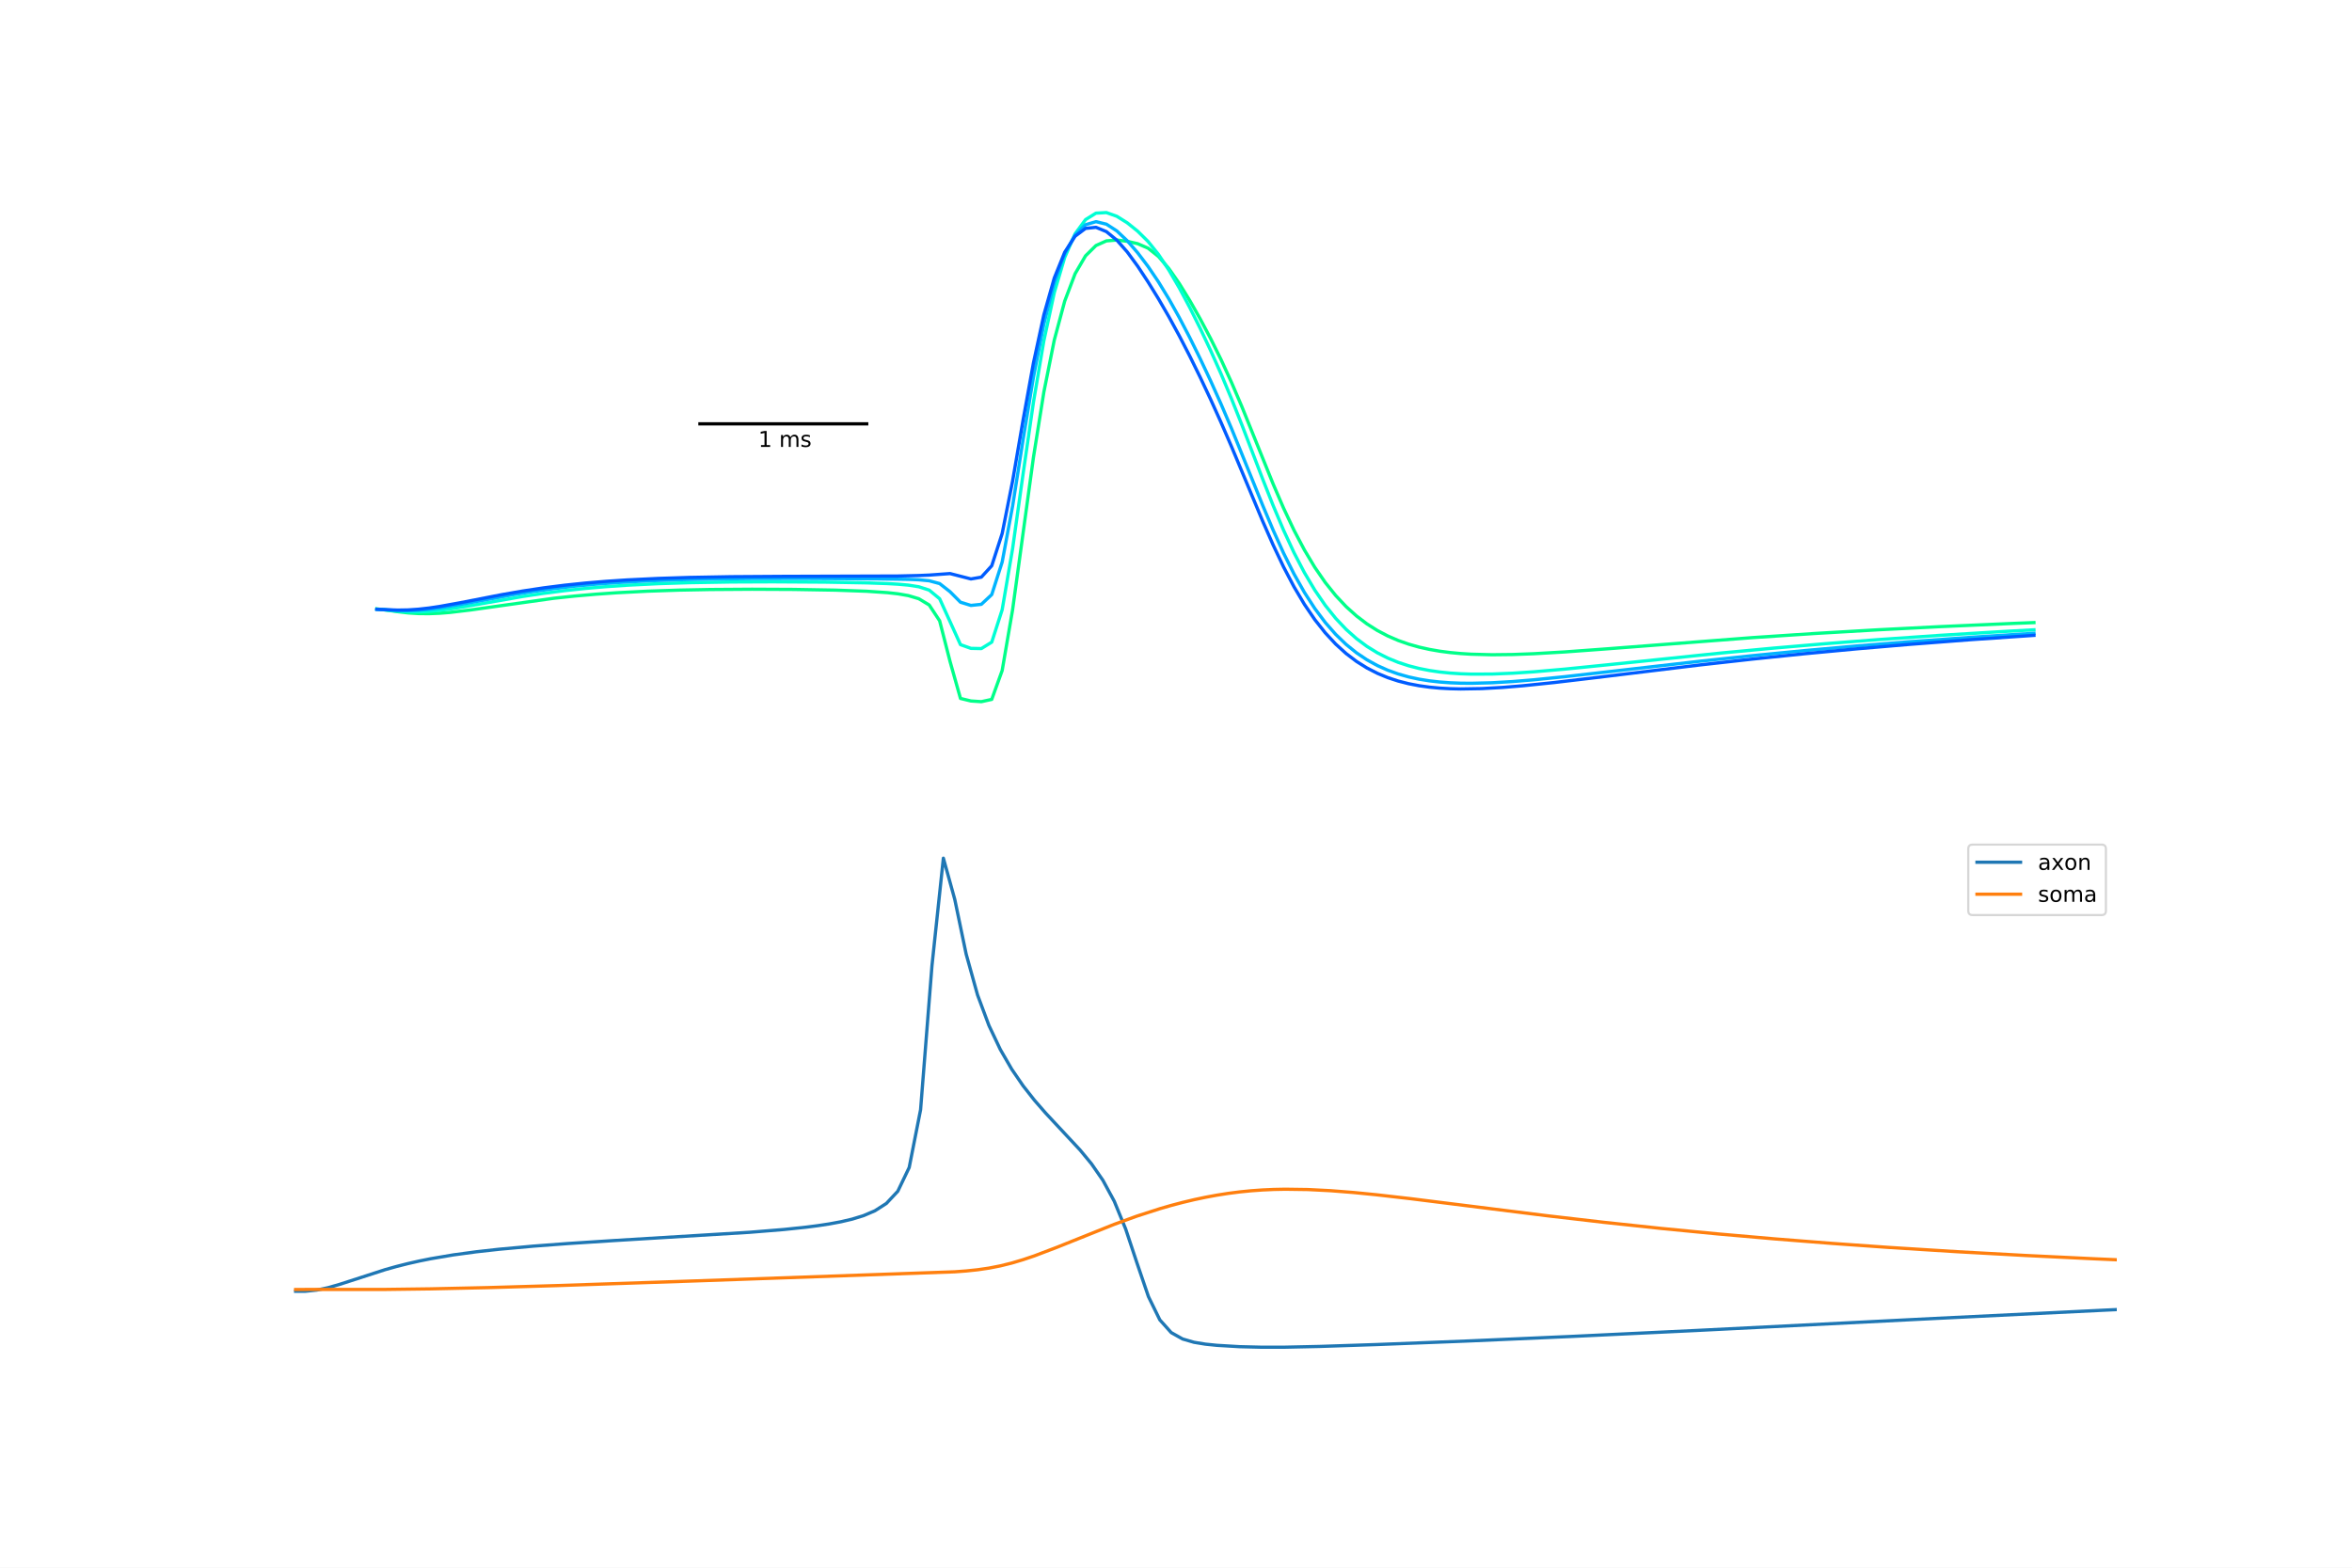
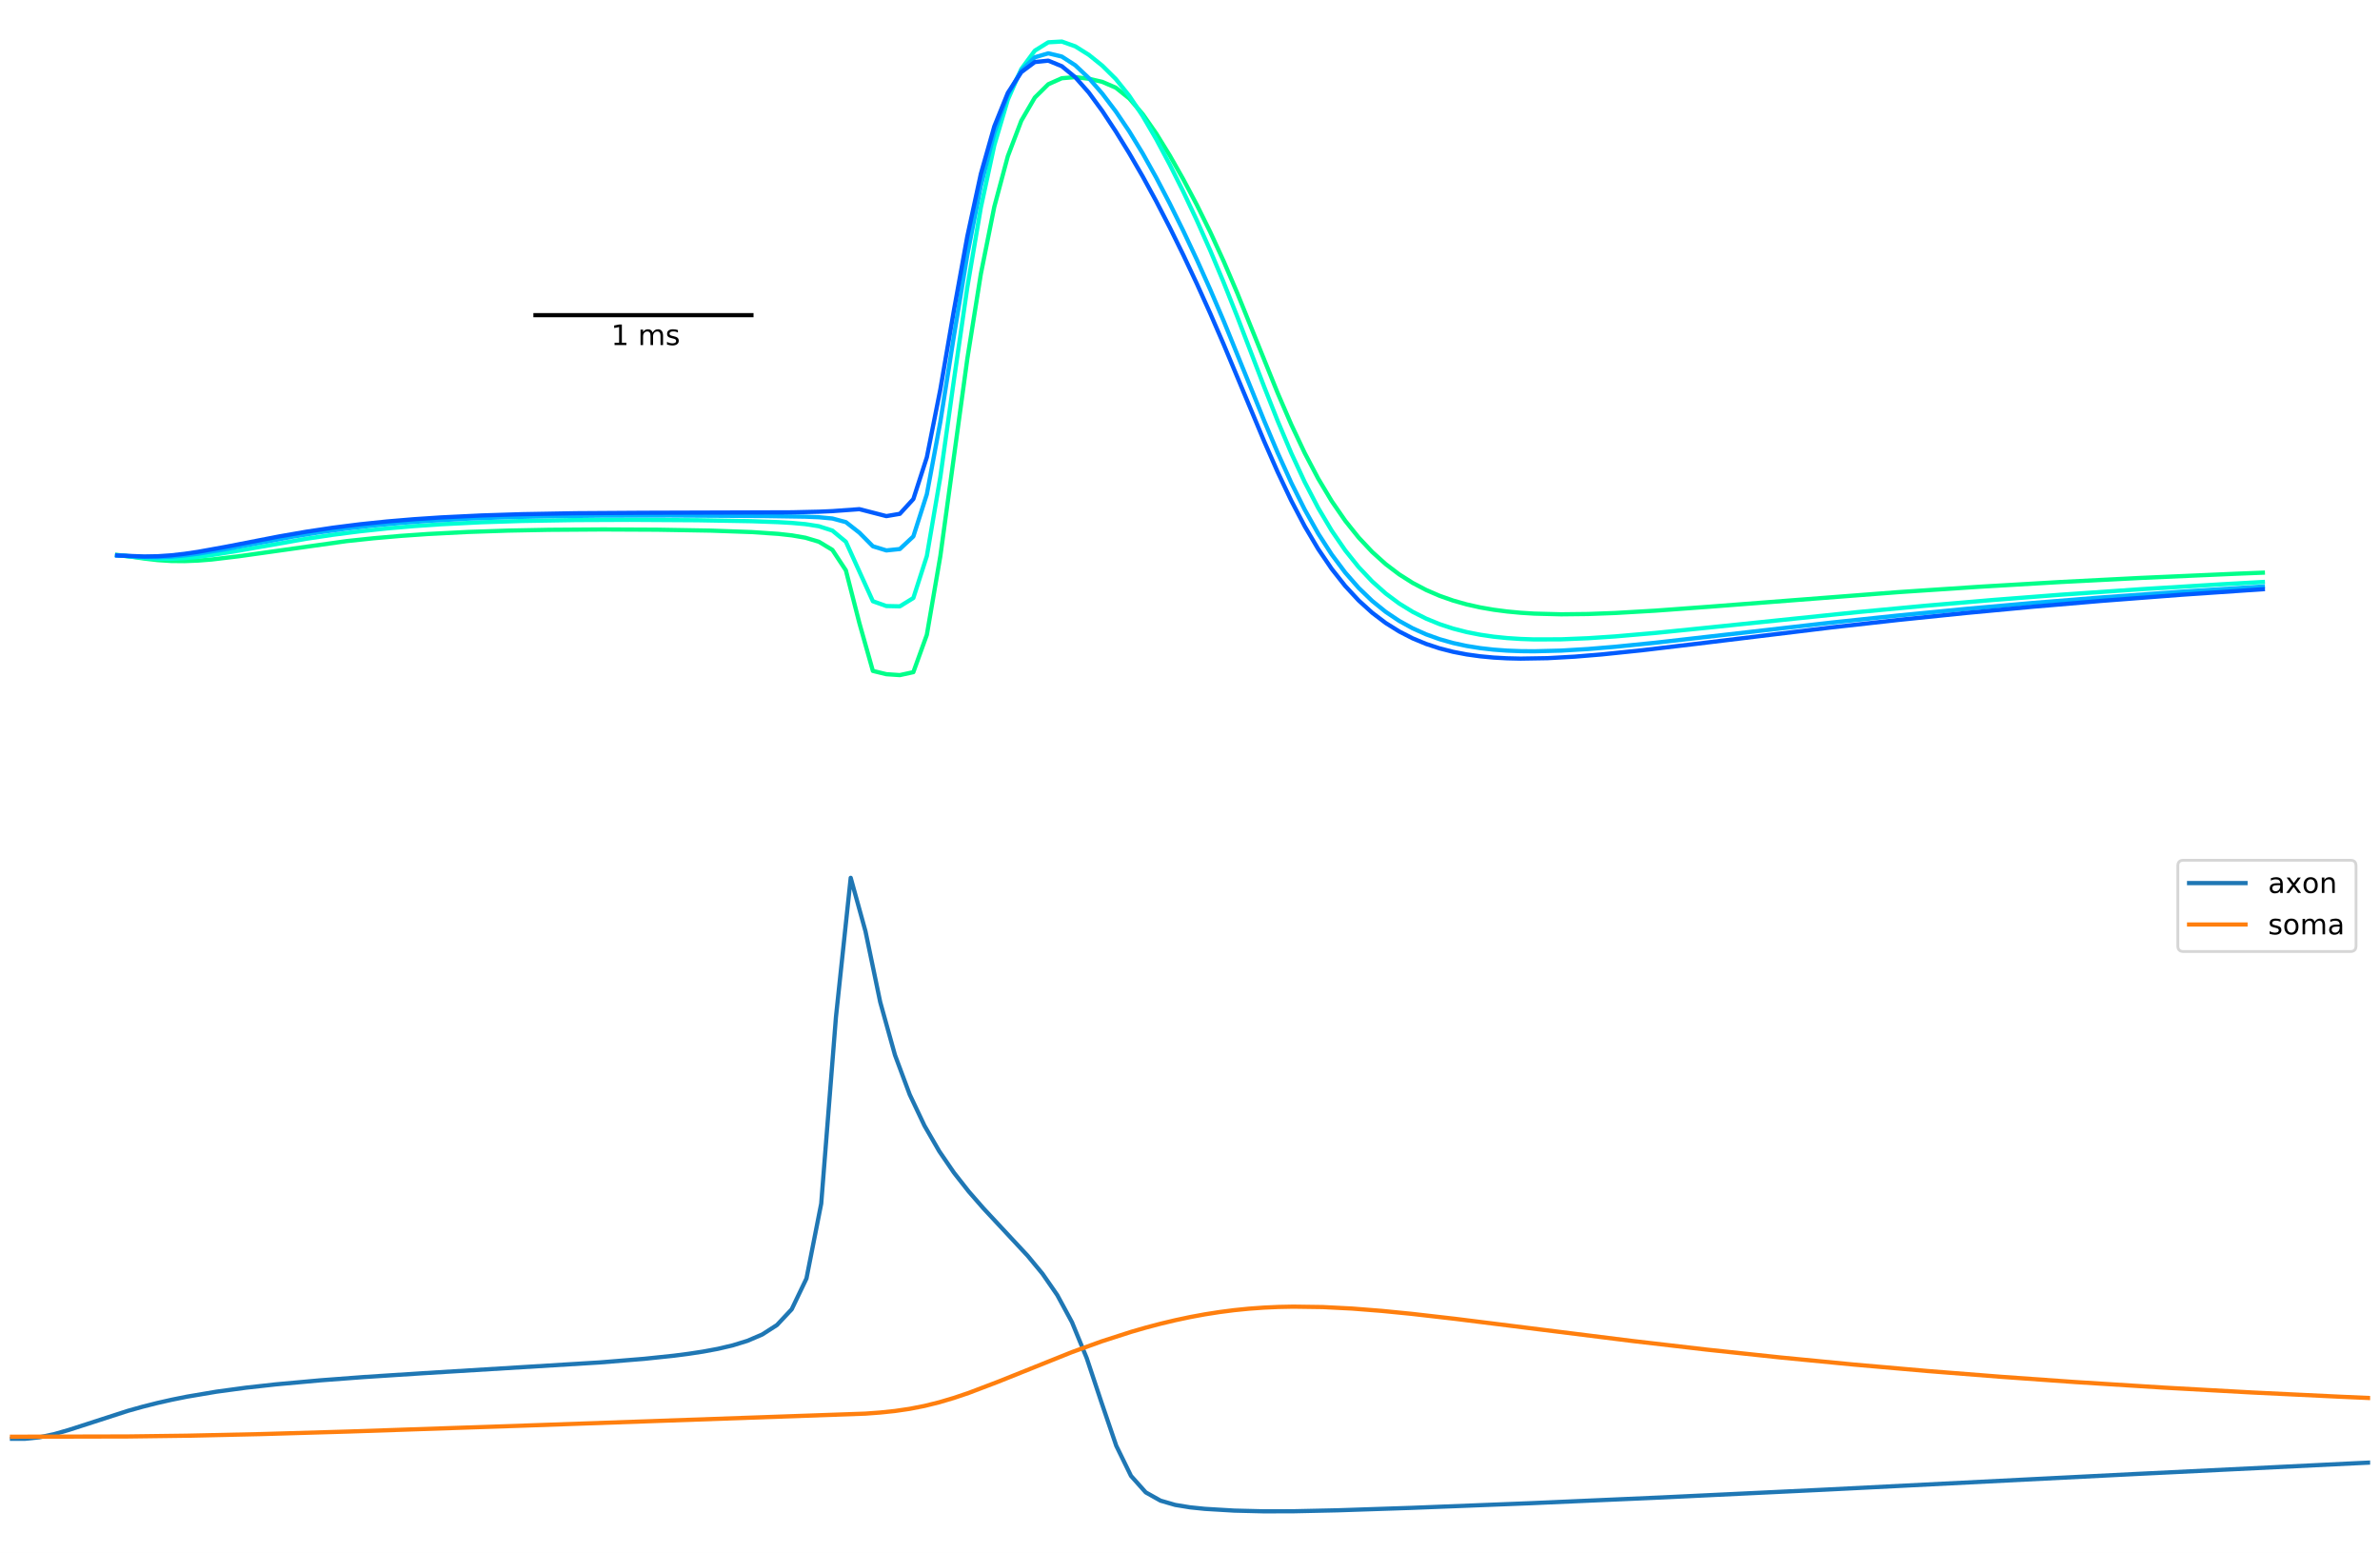
- <svg xmlns="http://www.w3.org/2000/svg" xmlns:xlink="http://www.w3.org/1999/xlink" height="720pt" version="1.1" viewBox="0 0 1080 720" width="1080pt">
+ <svg xmlns="http://www.w3.org/2000/svg" xmlns:xlink="http://www.w3.org/1999/xlink" height="550.6pt" version="1.1" viewBox="0 0 844 550.6" width="844pt">
  <defs>
    <style type="text/css">
*{stroke-linecap:butt;stroke-linejoin:round;}
  </style>
  </defs>
  <g id="figure_1">
    <g id="patch_1">
-       <path d="M 0 720  L 1080 720  L 1080 0  L 0 0  z " style="fill:#ffffff;" />
+       <path d="M 0 550.6  L 844 550.6  L 844 0  L 0 0  z " style="fill:#ffffff;" />
    </g>
    <g id="axes_1">
      <g id="line2d_1">
-         <path clip-path="url(#p323835fd69)" d="M 173.045 279.652  L 177.831 280.23  L 182.617 280.937  L 187.402 281.493  L 192.188 281.798  L 196.973 281.842  L 201.759 281.654  L 206.545 281.277  L 216.116 280.136  L 254.401 274.753  L 263.972 273.743  L 273.543 272.911  L 283.114 272.243  L 297.471 271.505  L 311.828 271.025  L 326.184 270.748  L 345.327 270.617  L 364.469 270.709  L 383.611 271.035  L 397.968 271.545  L 407.539 272.191  L 412.325 272.725  L 417.111 273.552  L 421.896 274.978  L 426.682 277.864  L 431.467 285.122  L 436.253 303.813  L 441.039 320.776  L 445.824 321.941  L 450.61 322.26  L 455.395 321.215  L 460.181 307.953  L 464.967 280.043  L 474.538 210.087  L 479.323 180.079  L 484.109 156.186  L 488.895 138.298  L 493.68 125.701  L 498.466 117.496  L 503.251 112.768  L 508.037 110.636  L 512.822 110.248  L 517.608 110.821  L 522.394 111.922  L 527.179 113.986  L 531.965 117.807  L 536.75 123.384  L 541.536 130.252  L 546.322 138.019  L 551.107 146.452  L 555.893 155.479  L 560.678 165.154  L 565.464 175.578  L 570.25 186.773  L 584.606 222.292  L 589.392 233.366  L 594.178 243.509  L 598.963 252.588  L 603.749 260.578  L 608.534 267.521  L 613.32 273.493  L 618.105 278.588  L 622.891 282.905  L 627.677 286.536  L 632.462 289.57  L 637.248 292.086  L 642.033 294.154  L 646.819 295.836  L 651.605 297.189  L 656.39 298.259  L 661.176 299.087  L 665.961 299.71  L 670.747 300.159  L 675.533 300.46  L 685.104 300.707  L 694.675 300.598  L 704.246 300.242  L 718.603 299.41  L 737.745 298.007  L 804.744 292.841  L 833.457 290.935  L 862.171 289.258  L 890.884 287.795  L 924.383 286.324  L 933.955 285.946  L 933.955 285.946  " style="fill:none;stroke:#00ff89;stroke-linecap:square;stroke-width:1.5;" />
+         <path clip-path="url(#pcf24572145)" d="M 41.545 196.752  L 46.331 197.33  L 51.117 198.037  L 55.902 198.593  L 60.688 198.898  L 65.473 198.942  L 70.259 198.754  L 75.045 198.377  L 84.616 197.236  L 122.901 191.853  L 132.472 190.843  L 142.043 190.011  L 151.614 189.343  L 165.971 188.605  L 180.328 188.125  L 194.684 187.848  L 213.827 187.717  L 232.969 187.809  L 252.111 188.135  L 266.468 188.645  L 276.039 189.291  L 280.825 189.825  L 285.611 190.652  L 290.396 192.078  L 295.182 194.964  L 299.967 202.222  L 304.753 220.913  L 309.539 237.876  L 314.324 239.041  L 319.11 239.36  L 323.895 238.315  L 328.681 225.053  L 333.467 197.143  L 343.038 127.187  L 347.823 97.179  L 352.609 73.286  L 357.395 55.398  L 362.18 42.801  L 366.966 34.596  L 371.751 29.868  L 376.537 27.736  L 381.322 27.348  L 386.108 27.921  L 390.894 29.022  L 395.679 31.086  L 400.465 34.907  L 405.25 40.484  L 410.036 47.352  L 414.822 55.119  L 419.607 63.552  L 424.393 72.579  L 429.178 82.254  L 433.964 92.678  L 438.75 103.873  L 453.106 139.392  L 457.892 150.466  L 462.678 160.609  L 467.463 169.688  L 472.249 177.678  L 477.034 184.621  L 481.82 190.593  L 486.605 195.688  L 491.391 200.005  L 496.177 203.636  L 500.962 206.67  L 505.748 209.186  L 510.533 211.254  L 515.319 212.936  L 520.105 214.289  L 524.89 215.359  L 529.676 216.187  L 534.461 216.81  L 539.247 217.259  L 544.033 217.56  L 553.604 217.807  L 563.175 217.698  L 572.746 217.342  L 587.103 216.51  L 606.245 215.107  L 673.244 209.941  L 701.957 208.035  L 730.671 206.358  L 759.384 204.895  L 792.883 203.424  L 802.455 203.046  L 802.455 203.046  " style="fill:none;stroke:#00ff89;stroke-linecap:square;stroke-width:1.5;" />
      </g>
      <g id="line2d_2">
-         <path clip-path="url(#p323835fd69)" d="M 173.045 279.761  L 182.617 280.7  L 187.402 280.99  L 192.188 281.014  L 196.973 280.779  L 201.759 280.327  L 206.545 279.707  L 216.116 278.149  L 240.044 273.939  L 249.615 272.499  L 259.186 271.272  L 268.757 270.254  L 278.328 269.431  L 287.9 268.778  L 302.256 268.065  L 316.613 267.608  L 335.756 267.29  L 354.898 267.21  L 378.826 267.355  L 397.968 267.693  L 407.539 268.031  L 412.325 268.306  L 417.111 268.735  L 421.896 269.482  L 426.682 271.024  L 431.467 274.988  L 441.039 296.068  L 445.824 297.775  L 450.61 297.88  L 455.395 294.924  L 460.181 280.037  L 464.967 251.999  L 469.752 217.859  L 474.538 184.744  L 479.323 156.516  L 484.109 134.399  L 488.895 118.248  L 493.68 107.361  L 498.466 100.865  L 503.251 97.893  L 508.037 97.631  L 512.822 99.333  L 517.608 102.331  L 522.394 106.174  L 527.179 110.91  L 531.965 116.875  L 536.75 124.078  L 541.536 132.282  L 546.322 141.251  L 551.107 150.831  L 555.893 160.972  L 560.678 171.709  L 565.464 183.105  L 570.25 195.133  L 579.821 220.08  L 584.606 232.177  L 589.392 243.502  L 594.178 253.813  L 598.963 262.999  L 603.749 271.05  L 608.534 278.016  L 613.32 283.981  L 618.105 289.046  L 622.891 293.31  L 627.677 296.871  L 632.462 299.821  L 637.248 302.24  L 642.033 304.201  L 646.819 305.77  L 651.605 307.001  L 656.39 307.944  L 661.176 308.642  L 665.961 309.131  L 670.747 309.443  L 675.533 309.606  L 685.104 309.574  L 694.675 309.184  L 704.246 308.549  L 718.603 307.306  L 737.745 305.371  L 790.387 299.912  L 814.315 297.669  L 838.243 295.625  L 862.171 293.775  L 890.884 291.794  L 919.598 290.047  L 933.955 289.252  L 933.955 289.252  " style="fill:none;stroke:#00ffd4;stroke-linecap:square;stroke-width:1.5;" />
+         <path clip-path="url(#pcf24572145)" d="M 41.545 196.861  L 51.117 197.8  L 55.902 198.09  L 60.688 198.114  L 65.473 197.879  L 70.259 197.427  L 75.045 196.807  L 84.616 195.249  L 108.544 191.039  L 118.115 189.599  L 127.686 188.372  L 137.257 187.354  L 146.828 186.531  L 156.4 185.878  L 170.756 185.165  L 185.113 184.708  L 204.256 184.39  L 223.398 184.31  L 247.326 184.455  L 266.468 184.793  L 276.039 185.131  L 280.825 185.406  L 285.611 185.835  L 290.396 186.582  L 295.182 188.124  L 299.967 192.088  L 309.539 213.168  L 314.324 214.875  L 319.11 214.98  L 323.895 212.024  L 328.681 197.137  L 333.467 169.099  L 338.252 134.959  L 343.038 101.844  L 347.823 73.616  L 352.609 51.499  L 357.395 35.348  L 362.18 24.461  L 366.966 17.965  L 371.751 14.993  L 376.537 14.731  L 381.322 16.433  L 386.108 19.431  L 390.894 23.274  L 395.679 28.01  L 400.465 33.975  L 405.25 41.178  L 410.036 49.382  L 414.822 58.351  L 419.607 67.931  L 424.393 78.072  L 429.178 88.809  L 433.964 100.205  L 438.75 112.233  L 448.321 137.18  L 453.106 149.277  L 457.892 160.602  L 462.678 170.913  L 467.463 180.099  L 472.249 188.15  L 477.034 195.116  L 481.82 201.081  L 486.605 206.146  L 491.391 210.41  L 496.177 213.971  L 500.962 216.921  L 505.748 219.34  L 510.533 221.301  L 515.319 222.87  L 520.105 224.101  L 524.89 225.044  L 529.676 225.742  L 534.461 226.231  L 539.247 226.543  L 544.033 226.706  L 553.604 226.674  L 563.175 226.284  L 572.746 225.649  L 587.103 224.406  L 606.245 222.471  L 658.887 217.012  L 682.815 214.769  L 706.743 212.725  L 730.671 210.875  L 759.384 208.894  L 788.098 207.147  L 802.455 206.352  L 802.455 206.352  " style="fill:none;stroke:#00ffd4;stroke-linecap:square;stroke-width:1.5;" />
      </g>
      <g id="line2d_3">
-         <path clip-path="url(#p323835fd69)" d="M 173.045 279.815  L 182.617 280.393  L 187.402 280.453  L 192.188 280.26  L 196.973 279.836  L 201.759 279.225  L 211.33 277.636  L 235.258 273.19  L 244.829 271.642  L 254.401 270.314  L 263.972 269.206  L 273.543 268.302  L 283.114 267.58  L 297.471 266.781  L 311.828 266.252  L 326.184 265.926  L 345.327 265.714  L 369.255 265.678  L 402.754 265.859  L 417.111 266.085  L 421.896 266.284  L 426.682 266.737  L 431.467 268.02  L 436.253 271.766  L 441.039 276.587  L 445.824 278.057  L 450.61 277.558  L 455.395 273.087  L 460.181 258.128  L 464.967 232.454  L 469.752 202.172  L 474.538 173.23  L 479.323 148.832  L 484.109 129.984  L 488.895 116.54  L 493.68 107.872  L 498.466 103.214  L 503.251 101.805  L 508.037 102.954  L 512.822 106.051  L 517.608 110.57  L 522.394 116.094  L 527.179 122.404  L 531.965 129.485  L 536.75 137.34  L 541.536 145.9  L 546.322 155.06  L 551.107 164.737  L 555.893 174.897  L 560.678 185.562  L 565.464 196.751  L 575.035 220.313  L 579.821 232.128  L 584.606 243.47  L 589.392 254.021  L 594.178 263.585  L 598.963 272.074  L 603.749 279.491  L 608.534 285.887  L 613.32 291.345  L 618.105 295.959  L 622.891 299.826  L 627.677 303.036  L 632.462 305.675  L 637.248 307.819  L 642.033 309.537  L 646.819 310.888  L 651.605 311.926  L 656.39 312.695  L 661.176 313.237  L 665.961 313.586  L 670.747 313.77  L 675.533 313.816  L 685.104 313.578  L 694.675 313.012  L 704.246 312.223  L 718.603 310.777  L 742.531 308.05  L 780.816 303.658  L 804.744 301.119  L 828.672 298.789  L 852.599 296.668  L 876.527 294.744  L 905.241 292.675  L 933.955 290.84  L 933.955 290.84  " style="fill:none;stroke:#00b4ff;stroke-linecap:square;stroke-width:1.5;" />
+         <path clip-path="url(#pcf24572145)" d="M 41.545 196.915  L 51.117 197.493  L 55.902 197.553  L 60.688 197.36  L 65.473 196.936  L 70.259 196.325  L 79.83 194.736  L 103.758 190.29  L 113.329 188.742  L 122.901 187.414  L 132.472 186.306  L 142.043 185.402  L 151.614 184.68  L 165.971 183.881  L 180.328 183.352  L 194.684 183.026  L 213.827 182.814  L 237.755 182.778  L 271.254 182.959  L 285.611 183.185  L 290.396 183.384  L 295.182 183.837  L 299.967 185.12  L 304.753 188.866  L 309.539 193.687  L 314.324 195.157  L 319.11 194.658  L 323.895 190.187  L 328.681 175.228  L 333.467 149.554  L 338.252 119.272  L 343.038 90.33  L 347.823 65.932  L 352.609 47.084  L 357.395 33.64  L 362.18 24.972  L 366.966 20.314  L 371.751 18.905  L 376.537 20.054  L 381.322 23.151  L 386.108 27.67  L 390.894 33.194  L 395.679 39.504  L 400.465 46.585  L 405.25 54.44  L 410.036 63  L 414.822 72.16  L 419.607 81.837  L 424.393 91.997  L 429.178 102.662  L 433.964 113.851  L 443.535 137.413  L 448.321 149.228  L 453.106 160.57  L 457.892 171.121  L 462.678 180.685  L 467.463 189.174  L 472.249 196.591  L 477.034 202.987  L 481.82 208.445  L 486.605 213.059  L 491.391 216.926  L 496.177 220.136  L 500.962 222.775  L 505.748 224.919  L 510.533 226.637  L 515.319 227.988  L 520.105 229.026  L 524.89 229.795  L 529.676 230.337  L 534.461 230.686  L 539.247 230.87  L 544.033 230.916  L 553.604 230.678  L 563.175 230.112  L 572.746 229.323  L 587.103 227.877  L 611.031 225.15  L 649.316 220.758  L 673.244 218.219  L 697.172 215.889  L 721.099 213.768  L 745.027 211.844  L 773.741 209.775  L 802.455 207.94  L 802.455 207.94  " style="fill:none;stroke:#00b4ff;stroke-linecap:square;stroke-width:1.5;" />
      </g>
      <g id="line2d_4">
-         <path clip-path="url(#p323835fd69)" d="M 173.045 279.849  L 182.617 280.203  L 187.402 280.121  L 192.188 279.796  L 196.973 279.256  L 201.759 278.548  L 211.33 276.819  L 230.473 273.099  L 240.044 271.438  L 249.615 269.996  L 259.186 268.784  L 268.757 267.789  L 278.328 266.987  L 287.9 266.353  L 302.256 265.659  L 316.613 265.206  L 335.756 264.867  L 359.684 264.712  L 412.325 264.546  L 421.896 264.328  L 426.682 264.121  L 436.253 263.429  L 445.824 265.894  L 450.61 265.078  L 455.395 259.841  L 460.181 245.029  L 464.967 220.936  L 469.752 193.072  L 474.538 166.68  L 479.323 144.589  L 484.109 127.69  L 488.895 115.845  L 493.68 108.483  L 498.466 104.899  L 503.251 104.403  L 508.037 106.377  L 512.822 110.294  L 517.608 115.713  L 522.394 122.241  L 527.179 129.5  L 531.965 137.261  L 536.75 145.513  L 541.536 154.283  L 546.322 163.548  L 551.107 173.266  L 555.893 183.419  L 560.678 194.016  L 565.464 205.059  L 579.821 239.419  L 584.606 250.297  L 589.392 260.378  L 594.178 269.489  L 598.963 277.559  L 603.749 284.595  L 608.534 290.65  L 613.32 295.805  L 618.105 300.151  L 622.891 303.781  L 627.677 306.781  L 632.462 309.235  L 637.248 311.215  L 642.033 312.787  L 646.819 314.008  L 651.605 314.93  L 656.39 315.596  L 661.176 316.044  L 665.961 316.307  L 670.747 316.415  L 680.318 316.256  L 689.889 315.724  L 699.461 314.935  L 713.817 313.449  L 732.96 311.181  L 780.816 305.369  L 804.744 302.696  L 828.672 300.239  L 852.599 297.998  L 876.527 295.961  L 905.241 293.763  L 933.955 291.809  L 933.955 291.809  " style="fill:none;stroke:#005cff;stroke-linecap:square;stroke-width:1.5;" />
+         <path clip-path="url(#pcf24572145)" d="M 41.545 196.949  L 51.117 197.303  L 55.902 197.221  L 60.688 196.896  L 65.473 196.356  L 70.259 195.648  L 79.83 193.919  L 98.973 190.199  L 108.544 188.538  L 118.115 187.096  L 127.686 185.884  L 137.257 184.889  L 146.828 184.087  L 156.4 183.453  L 170.756 182.759  L 185.113 182.306  L 204.256 181.967  L 228.184 181.812  L 280.825 181.646  L 290.396 181.428  L 295.182 181.221  L 304.753 180.529  L 314.324 182.994  L 319.11 182.178  L 323.895 176.941  L 328.681 162.129  L 333.467 138.036  L 338.252 110.172  L 343.038 83.78  L 347.823 61.689  L 352.609 44.79  L 357.395 32.945  L 362.18 25.583  L 366.966 21.999  L 371.751 21.503  L 376.537 23.477  L 381.322 27.394  L 386.108 32.813  L 390.894 39.341  L 395.679 46.6  L 400.465 54.361  L 405.25 62.613  L 410.036 71.383  L 414.822 80.648  L 419.607 90.366  L 424.393 100.519  L 429.178 111.116  L 433.964 122.159  L 448.321 156.519  L 453.106 167.397  L 457.892 177.478  L 462.678 186.589  L 467.463 194.659  L 472.249 201.695  L 477.034 207.75  L 481.82 212.905  L 486.605 217.251  L 491.391 220.881  L 496.177 223.881  L 500.962 226.335  L 505.748 228.315  L 510.533 229.887  L 515.319 231.108  L 520.105 232.03  L 524.89 232.696  L 529.676 233.144  L 534.461 233.407  L 539.247 233.515  L 548.818 233.356  L 558.389 232.824  L 567.961 232.035  L 582.317 230.549  L 601.46 228.281  L 649.316 222.469  L 673.244 219.796  L 697.172 217.339  L 721.099 215.098  L 745.027 213.061  L 773.741 210.863  L 802.455 208.909  L 802.455 208.909  " style="fill:none;stroke:#005cff;stroke-linecap:square;stroke-width:1.5;" />
      </g>
      <g id="line2d_5">
-         <path clip-path="url(#p323835fd69)" d="M 321.399 194.646  L 397.968 194.646  " style="fill:none;stroke:#000000;stroke-linecap:square;stroke-width:1.5;" />
+         <path clip-path="url(#pcf24572145)" d="M 189.899 111.746  L 266.468 111.746  " style="fill:none;stroke:#000000;stroke-linecap:square;stroke-width:1.5;" />
      </g>
      <g id="text_1">
        <defs>
          <path d="M 12.406 8.297  L 28.516 8.297  L 28.516 63.922  L 10.984 60.406  L 10.984 69.391  L 28.422 72.906  L 38.281 72.906  L 38.281 8.297  L 54.391 8.297  L 54.391 0  L 12.406 0  z " id="DejaVuSans-31" />
          <path id="DejaVuSans-20" />
          <path d="M 52 44.188  Q 55.375 50.25 60.062 53.125  Q 64.75 56 71.094 56  Q 79.641 56 84.281 50.016  Q 88.922 44.047 88.922 33.016  L 88.922 0  L 79.891 0  L 79.891 32.719  Q 79.891 40.578 77.094 44.375  Q 74.312 48.188 68.609 48.188  Q 61.625 48.188 57.562 43.547  Q 53.516 38.922 53.516 30.906  L 53.516 0  L 44.484 0  L 44.484 32.719  Q 44.484 40.625 41.703 44.406  Q 38.922 48.188 33.109 48.188  Q 26.219 48.188 22.156 43.531  Q 18.109 38.875 18.109 30.906  L 18.109 0  L 9.078 0  L 9.078 54.688  L 18.109 54.688  L 18.109 46.188  Q 21.188 51.219 25.484 53.609  Q 29.781 56 35.688 56  Q 41.656 56 45.828 52.969  Q 50 49.953 52 44.188  z " id="DejaVuSans-6d" />
          <path d="M 44.281 53.078  L 44.281 44.578  Q 40.484 46.531 36.375 47.5  Q 32.281 48.484 27.875 48.484  Q 21.188 48.484 17.844 46.438  Q 14.5 44.391 14.5 40.281  Q 14.5 37.156 16.891 35.375  Q 19.281 33.594 26.516 31.984  L 29.594 31.297  Q 39.156 29.25 43.188 25.516  Q 47.219 21.781 47.219 15.094  Q 47.219 7.469 41.188 3.016  Q 35.156 -1.422 24.609 -1.422  Q 20.219 -1.422 15.453 -0.562  Q 10.688 0.297 5.422 2  L 5.422 11.281  Q 10.406 8.688 15.234 7.391  Q 20.062 6.109 24.812 6.109  Q 31.156 6.109 34.562 8.281  Q 37.984 10.453 37.984 14.406  Q 37.984 18.062 35.516 20.016  Q 33.062 21.969 24.703 23.781  L 21.578 24.516  Q 13.234 26.266 9.516 29.906  Q 5.812 33.547 5.812 39.891  Q 5.812 47.609 11.281 51.797  Q 16.75 56 26.812 56  Q 31.781 56 36.172 55.266  Q 40.578 54.547 44.281 53.078  z " id="DejaVuSans-73" />
        </defs>
-         <g transform="translate(348.1981 205.2469)scale(0.1 -0.1)">
+         <g transform="translate(216.6981 122.3469)scale(0.1 -0.1)">
          <use xlink:href="#DejaVuSans-31" />
          <use x="63.623" xlink:href="#DejaVuSans-20" />
          <use x="95.41" xlink:href="#DejaVuSans-6d" />
          <use x="192.822" xlink:href="#DejaVuSans-73" />
        </g>
      </g>
    </g>
    <g id="axes_2">
      <g id="line2d_6">
-         <path clip-path="url(#p8e65dee696)" d="M -1 593.033  L 140.231 593.038  L 145.463 592.501  L 150.694 591.391  L 155.925 589.886  L 176.85 583.121  L 182.081 581.656  L 187.312 580.334  L 192.544 579.153  L 197.775 578.101  L 208.238 576.332  L 218.7 574.914  L 229.162 573.749  L 244.856 572.321  L 260.55 571.14  L 281.475 569.784  L 344.25 565.955  L 359.944 564.678  L 370.406 563.58  L 375.637 562.905  L 380.869 562.107  L 386.1 561.135  L 391.331 559.909  L 396.562 558.296  L 401.794 556.055  L 407.025 552.697  L 412.256 547.106  L 417.488 536.199  L 422.719 509.651  L 427.95 443.472  L 433.181 394.14  L 438.413 413.07  L 443.644 438.187  L 448.875 456.964  L 454.106 470.987  L 459.337 482.025  L 464.569 491.063  L 469.8 498.7  L 475.031 505.351  L 480.262 511.342  L 495.956 528.174  L 501.188 534.505  L 506.419 542.055  L 511.65 551.701  L 516.881 564.44  L 522.112 580.157  L 527.344 595.492  L 532.575 606.182  L 537.806 612.026  L 543.038 614.964  L 548.269 616.48  L 553.5 617.334  L 558.731 617.871  L 569.194 618.495  L 579.656 618.751  L 590.119 618.729  L 605.812 618.389  L 631.969 617.524  L 673.819 615.889  L 720.9 613.825  L 778.444 611.077  L 888.3 605.54  L 966.769 601.705  L 972 601.46  L 972 601.46  " style="fill:none;stroke:#1f77b4;stroke-linecap:square;stroke-width:1.5;" />
+         <path clip-path="url(#pc00943d930)" d="M -1 510.137  L 8.731 510.138  L 13.963 509.601  L 19.194 508.491  L 24.425 506.986  L 45.35 500.221  L 50.581 498.756  L 55.812 497.434  L 61.044 496.253  L 66.275 495.201  L 76.737 493.432  L 87.2 492.014  L 97.662 490.849  L 113.356 489.421  L 129.05 488.24  L 149.975 486.884  L 212.75 483.055  L 228.444 481.778  L 238.906 480.68  L 244.137 480.005  L 249.369 479.207  L 254.6 478.235  L 259.831 477.009  L 265.062 475.396  L 270.294 473.155  L 275.525 469.797  L 280.756 464.206  L 285.988 453.299  L 291.219 426.751  L 296.45 360.572  L 301.681 311.24  L 306.913 330.17  L 312.144 355.287  L 317.375 374.064  L 322.606 388.087  L 327.837 399.125  L 333.069 408.163  L 338.3 415.8  L 343.531 422.451  L 348.762 428.442  L 364.456 445.274  L 369.688 451.605  L 374.919 459.155  L 380.15 468.801  L 385.381 481.54  L 390.613 497.257  L 395.844 512.592  L 401.075 523.282  L 406.306 529.126  L 411.538 532.064  L 416.769 533.58  L 422 534.434  L 427.231 534.971  L 437.694 535.595  L 448.156 535.851  L 458.619 535.829  L 474.312 535.489  L 500.469 534.624  L 542.319 532.989  L 589.4 530.925  L 646.944 528.177  L 756.8 522.64  L 835.269 518.805  L 840.5 518.56  L 840.5 518.56  " style="fill:none;stroke:#1f77b4;stroke-linecap:square;stroke-width:1.5;" />
      </g>
      <g id="line2d_7">
-         <path clip-path="url(#p8e65dee696)" d="M -1 592.311  L 176.85 592.208  L 197.775 591.938  L 223.931 591.369  L 255.319 590.454  L 318.094 588.332  L 438.413 584.108  L 443.644 583.721  L 448.875 583.175  L 454.106 582.41  L 459.337 581.384  L 464.569 580.086  L 469.8 578.533  L 475.031 576.765  L 485.494 572.785  L 511.65 562.298  L 522.112 558.506  L 532.575 555.131  L 537.806 553.622  L 543.038 552.241  L 548.269 550.993  L 553.5 549.883  L 558.731 548.916  L 563.962 548.095  L 569.194 547.422  L 574.425 546.899  L 579.656 546.522  L 584.888 546.285  L 590.119 546.181  L 600.581 546.327  L 611.044 546.861  L 621.506 547.686  L 631.969 548.718  L 647.663 550.511  L 673.819 553.788  L 710.438 558.361  L 736.594 561.398  L 762.75 564.184  L 788.906 566.716  L 815.062 569.003  L 841.219 571.062  L 867.375 572.913  L 898.763 574.884  L 930.15 576.613  L 961.538 578.125  L 972 578.585  L 972 578.585  " style="fill:none;stroke:#ff7f0e;stroke-linecap:square;stroke-width:1.5;" />
+         <path clip-path="url(#pc00943d930)" d="M -1 509.415  L 45.35 509.308  L 66.275 509.038  L 92.431 508.469  L 123.819 507.554  L 186.594 505.432  L 306.913 501.208  L 312.144 500.821  L 317.375 500.275  L 322.606 499.51  L 327.837 498.484  L 333.069 497.186  L 338.3 495.633  L 343.531 493.865  L 353.994 489.885  L 380.15 479.398  L 390.613 475.606  L 401.075 472.231  L 406.306 470.722  L 411.538 469.341  L 416.769 468.093  L 422 466.983  L 427.231 466.016  L 432.462 465.195  L 437.694 464.522  L 442.925 463.999  L 448.156 463.622  L 453.387 463.385  L 458.619 463.281  L 469.081 463.427  L 479.544 463.961  L 490.006 464.786  L 500.469 465.818  L 516.163 467.611  L 542.319 470.888  L 578.938 475.461  L 605.094 478.498  L 631.25 481.284  L 657.406 483.816  L 683.562 486.103  L 709.719 488.162  L 735.875 490.013  L 767.263 491.984  L 798.65 493.713  L 830.038 495.225  L 840.5 495.685  L 840.5 495.685  " style="fill:none;stroke:#ff7f0e;stroke-linecap:square;stroke-width:1.5;" />
      </g>
      <g id="legend_1">
        <g id="patch_2">
-           <path d="M 905.803 420.265  L 965 420.265  Q 967 420.265 967 418.265  L 967 389.909  Q 967 387.909 965 387.909  L 905.803 387.909  Q 903.803 387.909 903.803 389.909  L 903.803 418.265  Q 903.803 420.265 905.803 420.265  z " style="fill:#ffffff;opacity:0.8;stroke:#cccccc;stroke-linejoin:miter;" />
+           <path d="M 774.303 337.365  L 833.5 337.365  Q 835.5 337.365 835.5 335.365  L 835.5 307.009  Q 835.5 305.009 833.5 305.009  L 774.303 305.009  Q 772.303 305.009 772.303 307.009  L 772.303 335.365  Q 772.303 337.365 774.303 337.365  z " style="fill:#ffffff;opacity:0.8;stroke:#cccccc;stroke-linejoin:miter;" />
        </g>
        <g id="line2d_8">
-           <path d="M 907.803 396.008  L 927.803 396.008  " style="fill:none;stroke:#1f77b4;stroke-linecap:square;stroke-width:1.5;" />
+           <path d="M 776.303 313.108  L 796.303 313.108  " style="fill:none;stroke:#1f77b4;stroke-linecap:square;stroke-width:1.5;" />
        </g>
        <g id="line2d_9" />
        <g id="text_2">
          <defs>
            <path d="M 34.281 27.484  Q 23.391 27.484 19.188 25  Q 14.984 22.516 14.984 16.5  Q 14.984 11.719 18.141 8.906  Q 21.297 6.109 26.703 6.109  Q 34.188 6.109 38.703 11.406  Q 43.219 16.703 43.219 25.484  L 43.219 27.484  z M 52.203 31.203  L 52.203 0  L 43.219 0  L 43.219 8.297  Q 40.141 3.328 35.547 0.953  Q 30.953 -1.422 24.312 -1.422  Q 15.922 -1.422 10.953 3.297  Q 6 8.016 6 15.922  Q 6 25.141 12.172 29.828  Q 18.359 34.516 30.609 34.516  L 43.219 34.516  L 43.219 35.406  Q 43.219 41.609 39.141 45  Q 35.062 48.391 27.688 48.391  Q 23 48.391 18.547 47.266  Q 14.109 46.141 10.016 43.891  L 10.016 52.203  Q 14.938 54.109 19.578 55.047  Q 24.219 56 28.609 56  Q 40.484 56 46.344 49.844  Q 52.203 43.703 52.203 31.203  z " id="DejaVuSans-61" />
            <path d="M 54.891 54.688  L 35.109 28.078  L 55.906 0  L 45.312 0  L 29.391 21.484  L 13.484 0  L 2.875 0  L 24.125 28.609  L 4.688 54.688  L 15.281 54.688  L 29.781 35.203  L 44.281 54.688  z " id="DejaVuSans-78" />
            <path d="M 30.609 48.391  Q 23.391 48.391 19.188 42.75  Q 14.984 37.109 14.984 27.297  Q 14.984 17.484 19.156 11.844  Q 23.344 6.203 30.609 6.203  Q 37.797 6.203 41.984 11.859  Q 46.188 17.531 46.188 27.297  Q 46.188 37.016 41.984 42.703  Q 37.797 48.391 30.609 48.391  z M 30.609 56  Q 42.328 56 49.016 48.375  Q 55.719 40.766 55.719 27.297  Q 55.719 13.875 49.016 6.219  Q 42.328 -1.422 30.609 -1.422  Q 18.844 -1.422 12.172 6.219  Q 5.516 13.875 5.516 27.297  Q 5.516 40.766 12.172 48.375  Q 18.844 56 30.609 56  z " id="DejaVuSans-6f" />
            <path d="M 54.891 33.016  L 54.891 0  L 45.906 0  L 45.906 32.719  Q 45.906 40.484 42.875 44.328  Q 39.844 48.188 33.797 48.188  Q 26.516 48.188 22.312 43.547  Q 18.109 38.922 18.109 30.906  L 18.109 0  L 9.078 0  L 9.078 54.688  L 18.109 54.688  L 18.109 46.188  Q 21.344 51.125 25.703 53.562  Q 30.078 56 35.797 56  Q 45.219 56 50.047 50.172  Q 54.891 44.344 54.891 33.016  z " id="DejaVuSans-6e" />
          </defs>
-           <g transform="translate(935.8031 399.5075)scale(0.1 -0.1)">
+           <g transform="translate(804.3031 316.6075)scale(0.1 -0.1)">
            <use xlink:href="#DejaVuSans-61" />
            <use x="61.279" xlink:href="#DejaVuSans-78" />
            <use x="120.412" xlink:href="#DejaVuSans-6f" />
            <use x="181.594" xlink:href="#DejaVuSans-6e" />
          </g>
        </g>
        <g id="line2d_10">
-           <path d="M 907.803 410.686  L 927.803 410.686  " style="fill:none;stroke:#ff7f0e;stroke-linecap:square;stroke-width:1.5;" />
+           <path d="M 776.303 327.786  L 796.303 327.786  " style="fill:none;stroke:#ff7f0e;stroke-linecap:square;stroke-width:1.5;" />
        </g>
        <g id="line2d_11" />
        <g id="text_3">
-           <g transform="translate(935.8031 414.1857)scale(0.1 -0.1)">
+           <g transform="translate(804.3031 331.2857)scale(0.1 -0.1)">
            <use xlink:href="#DejaVuSans-73" />
            <use x="52.1" xlink:href="#DejaVuSans-6f" />
            <use x="113.281" xlink:href="#DejaVuSans-6d" />
            <use x="210.693" xlink:href="#DejaVuSans-61" />
          </g>
        </g>
      </g>
    </g>
  </g>
  <defs>
-     <clipPath id="p323835fd69">
-       <rect height="247.091" width="837" x="135" y="86.4" />
+     <clipPath id="pcf24572145">
+       <rect height="247.091" width="837" x="3.5" y="3.5" />
    </clipPath>
-     <clipPath id="p8e65dee696">
-       <rect height="247.091" width="837" x="135" y="382.909" />
+     <clipPath id="pc00943d930">
+       <rect height="247.091" width="837" x="3.5" y="300.009" />
    </clipPath>
  </defs>
</svg>
